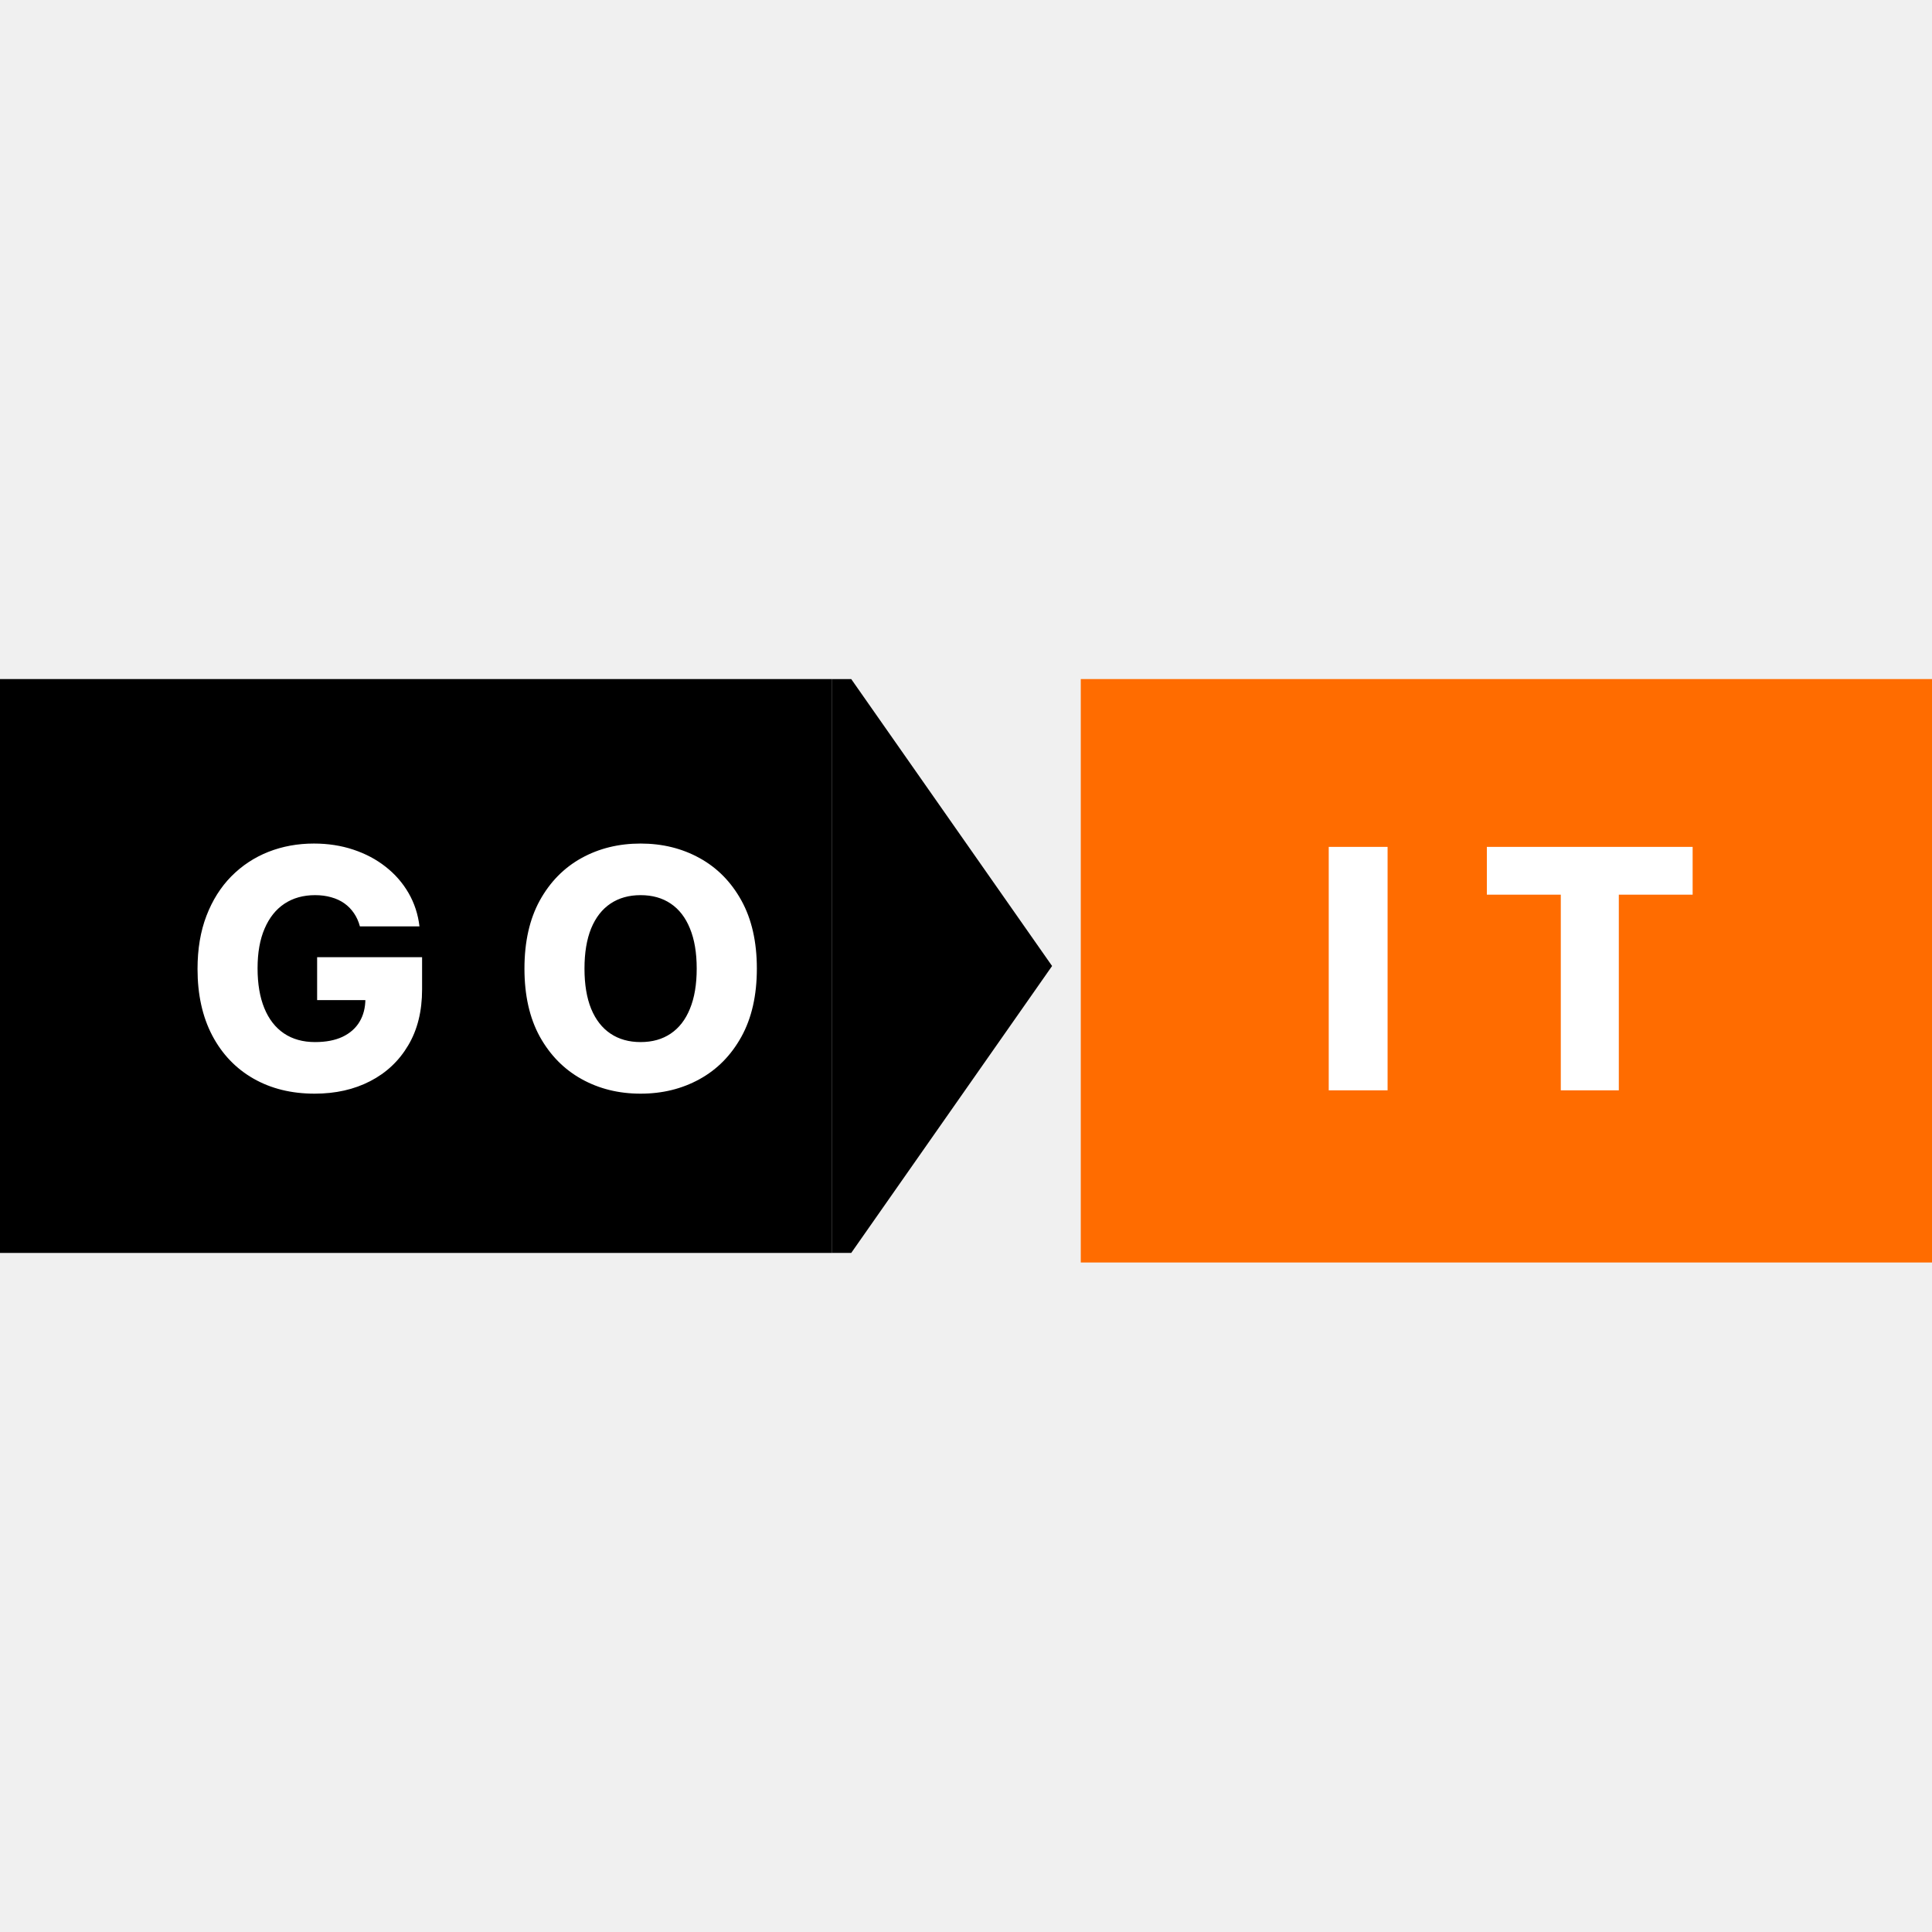
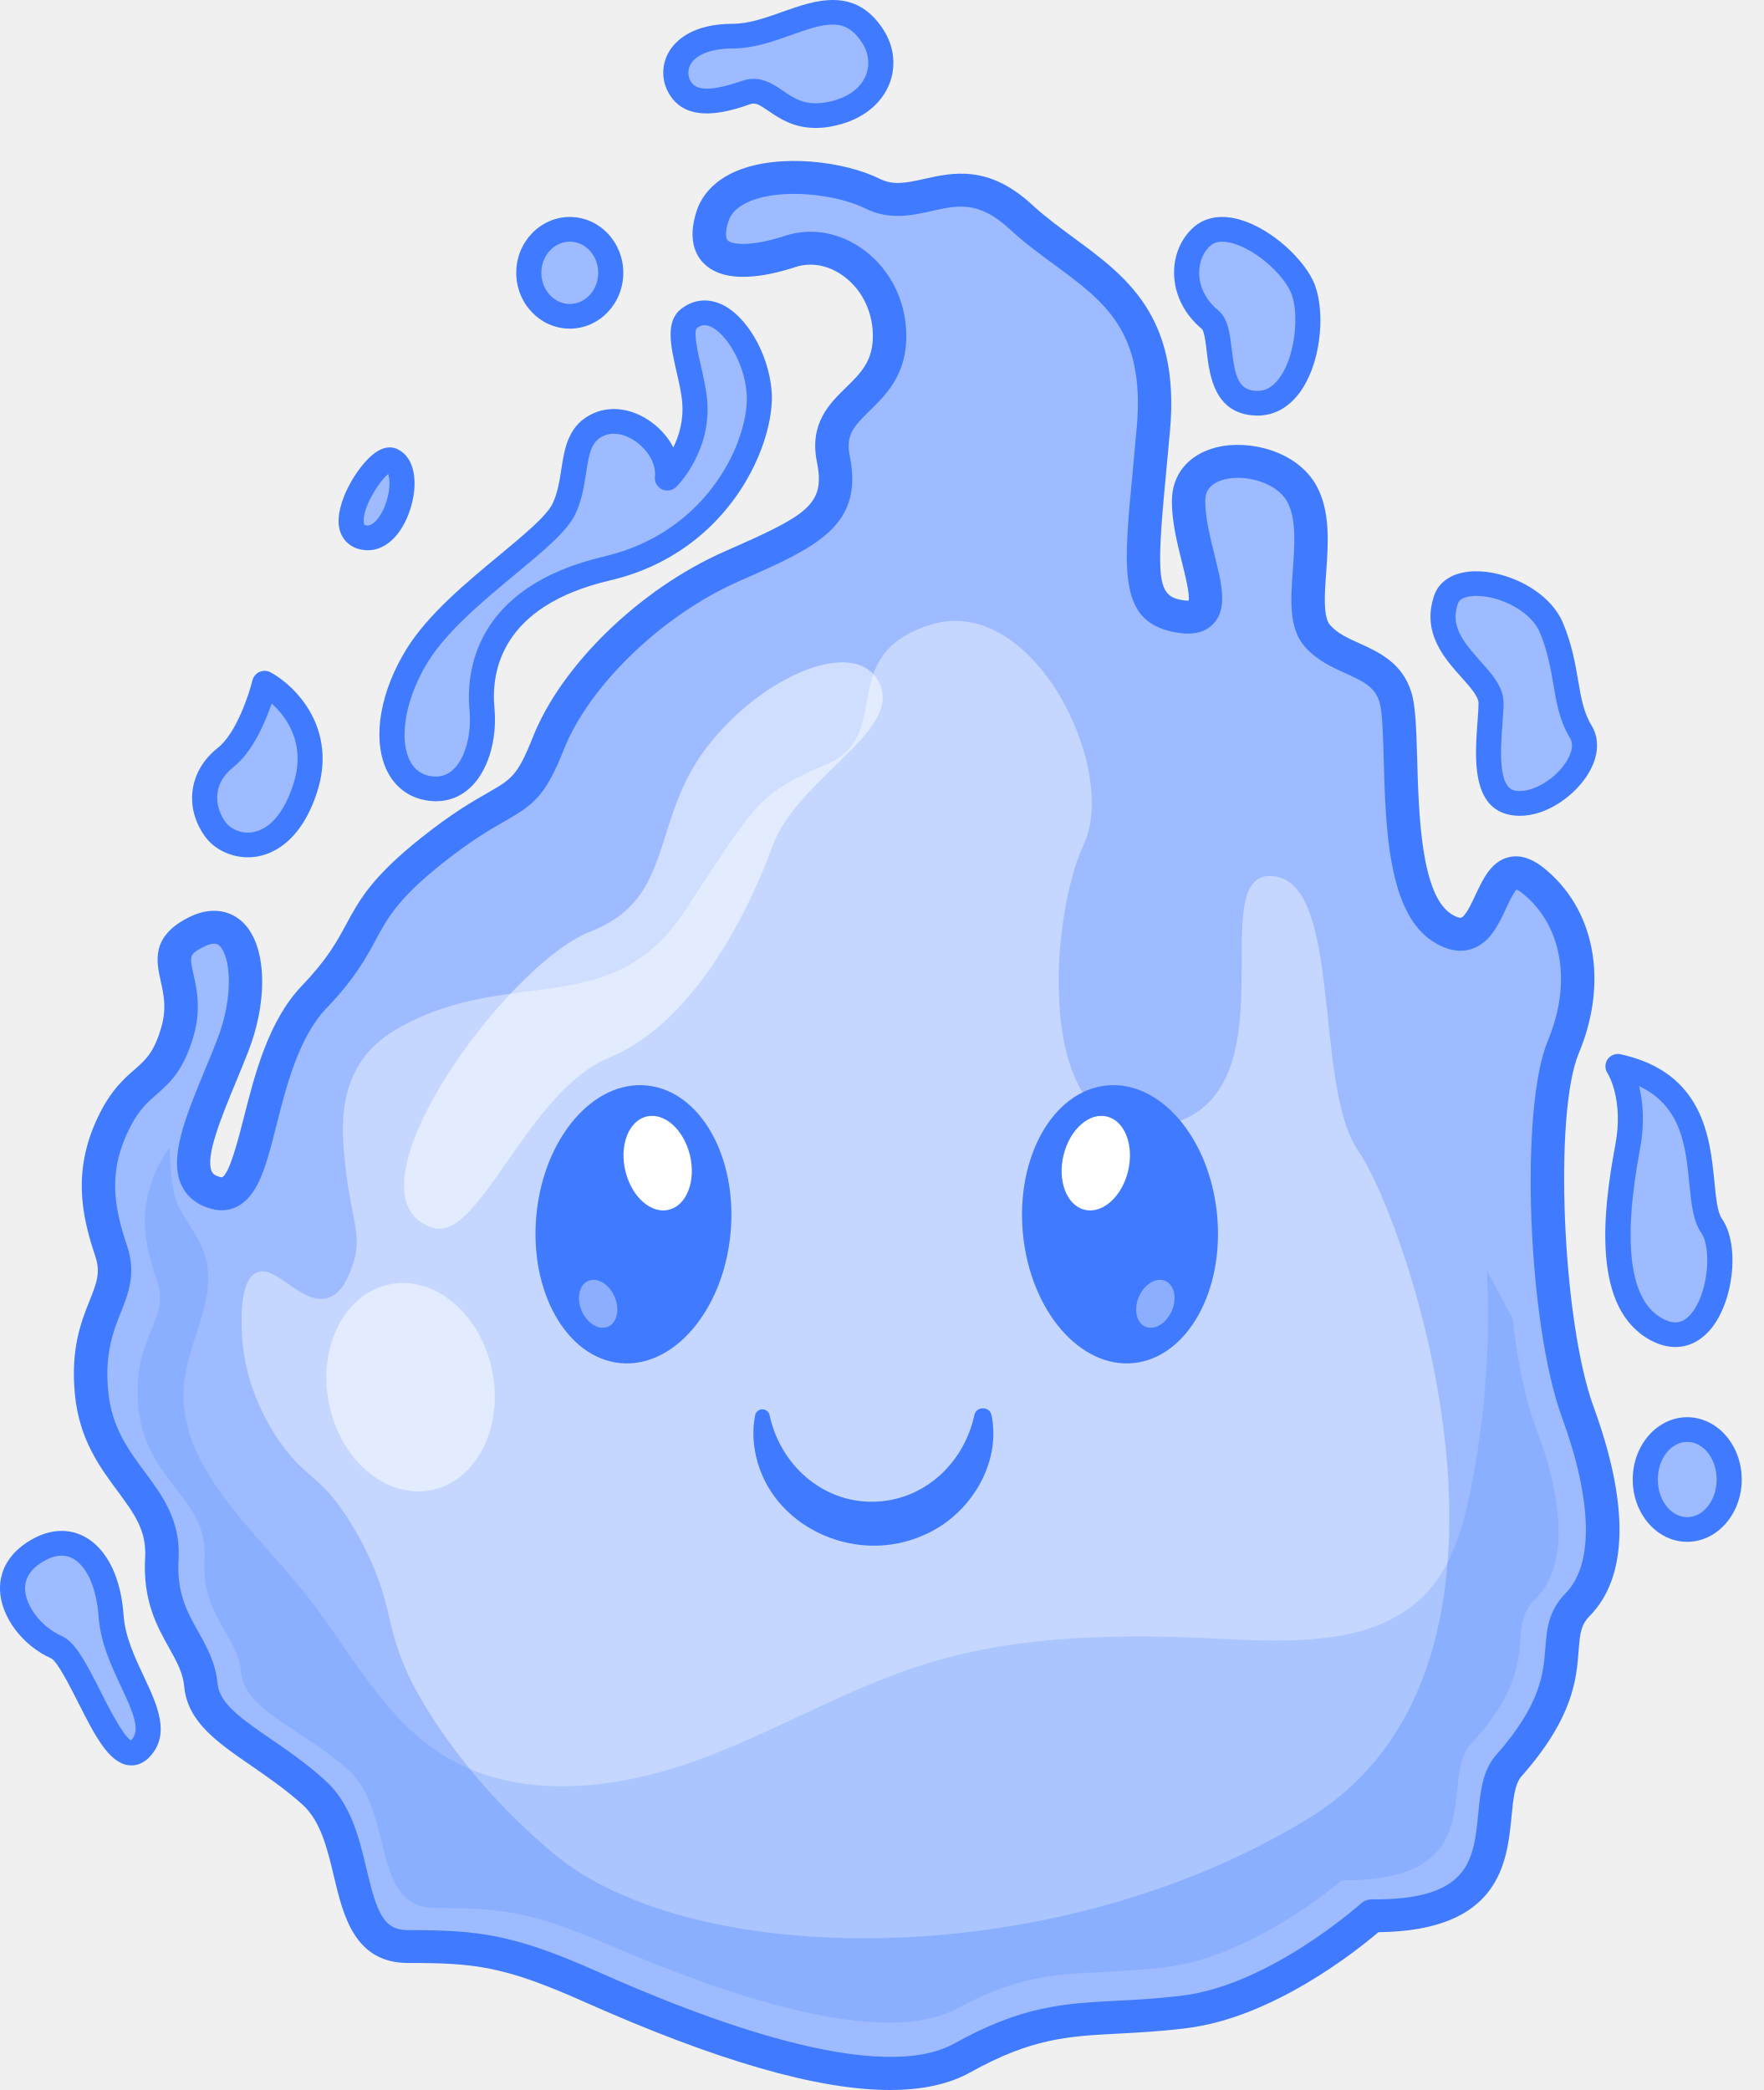
- <svg xmlns="http://www.w3.org/2000/svg" version="1.1" width="202" height="202">
-   <svg width="202" height="202" viewBox="0 0 202 202" fill="none">
-     <rect x="113" y="71" width="89" height="61" fill="#FF6C00" />
-     <rect y="71" width="87" height="60" fill="black" />
-     <path d="M89 71H87V131H89L110 101L89 71Z" fill="black" />
-     <path d="M37.631 96.86C37.49 96.338 37.283 95.879 37.01 95.481C36.736 95.075 36.401 94.731 36.003 94.449C35.605 94.168 35.149 93.956 34.636 93.815C34.122 93.666 33.559 93.592 32.945 93.592C31.711 93.592 30.642 93.89 29.739 94.487C28.844 95.083 28.152 95.953 27.663 97.097C27.174 98.232 26.93 99.611 26.93 101.235C26.93 102.868 27.166 104.26 27.638 105.412C28.11 106.563 28.794 107.442 29.689 108.047C30.584 108.651 31.669 108.954 32.945 108.954C34.072 108.954 35.025 108.772 35.804 108.407C36.591 108.034 37.188 107.508 37.594 106.828C38 106.149 38.203 105.349 38.203 104.43L39.346 104.566H33.157V100.08H44.131V103.448C44.131 105.726 43.647 107.678 42.677 109.302C41.716 110.926 40.39 112.173 38.7 113.043C37.018 113.913 35.083 114.348 32.896 114.348C30.468 114.348 28.334 113.822 26.495 112.77C24.655 111.717 23.222 110.217 22.194 108.27C21.167 106.315 20.653 103.995 20.653 101.31C20.653 99.222 20.964 97.37 21.585 95.754C22.207 94.13 23.073 92.755 24.183 91.628C25.302 90.501 26.594 89.647 28.061 89.067C29.536 88.487 31.122 88.197 32.821 88.197C34.296 88.197 35.667 88.409 36.935 88.831C38.211 89.254 39.338 89.85 40.316 90.621C41.302 91.392 42.101 92.307 42.715 93.368C43.328 94.428 43.709 95.593 43.858 96.86H37.631ZM79.133 101.273C79.133 104.073 78.594 106.447 77.517 108.395C76.44 110.342 74.981 111.821 73.142 112.832C71.311 113.843 69.256 114.348 66.977 114.348C64.69 114.348 62.631 113.838 60.8 112.819C58.969 111.8 57.515 110.321 56.437 108.382C55.369 106.435 54.834 104.065 54.834 101.273C54.834 98.472 55.369 96.098 56.437 94.151C57.515 92.204 58.969 90.725 60.8 89.714C62.631 88.703 64.69 88.197 66.977 88.197C69.256 88.197 71.311 88.703 73.142 89.714C74.981 90.725 76.44 92.204 77.517 94.151C78.594 96.098 79.133 98.472 79.133 101.273ZM72.844 101.273C72.844 99.615 72.608 98.215 72.135 97.072C71.671 95.928 71 95.062 70.122 94.474C69.252 93.886 68.204 93.592 66.977 93.592C65.759 93.592 64.711 93.886 63.833 94.474C62.954 95.062 62.279 95.928 61.807 97.072C61.343 98.215 61.111 99.615 61.111 101.273C61.111 102.93 61.343 104.33 61.807 105.474C62.279 106.617 62.954 107.483 63.833 108.071C64.711 108.66 65.759 108.954 66.977 108.954C68.204 108.954 69.252 108.66 70.122 108.071C71 107.483 71.671 106.617 72.135 105.474C72.608 104.33 72.844 102.93 72.844 101.273Z" fill="white" />
-     <path d="M145.079 88.546V114H138.926V88.546H145.079ZM155.458 93.542V88.546H176.973V93.542H169.255V114H163.189V93.542H155.458Z" fill="white" />
-   </svg>
-   <style>@media (prefers-color-scheme: light) { :root { filter: none; } }
- </style>
+ <svg xmlns="http://www.w3.org/2000/svg" width="27" height="32" viewBox="0 0 27 32" fill="none">
+   <g clip-path="url(#clip0_35226_848)">
+     <path d="M10.547 4.879C10.996 4.525 11.563 5.291 11.623 5.997C11.682 6.703 11.055 8.292 9.292 8.704C7.529 9.116 7.319 10.205 7.379 10.852C7.439 11.5 7.14 12.206 6.513 12.059C5.885 11.912 5.825 10.941 6.393 10.028C6.961 9.115 8.395 8.292 8.634 7.791C8.874 7.291 8.694 6.703 9.172 6.497C9.65 6.291 10.278 6.82 10.218 7.321C10.218 7.321 10.696 6.85 10.636 6.144C10.597 5.68 10.322 5.056 10.547 4.879Z" fill="#9EBBFF" />
+     <path d="M22.141 9.176C22.307 8.704 23.486 8.97 23.755 9.617C24.024 10.264 23.934 10.765 24.203 11.206C24.472 11.647 23.725 12.383 23.172 12.295C22.619 12.206 22.828 11.206 22.828 10.764C22.828 10.323 21.873 9.94 22.141 9.176Z" fill="#9EBBFF" />
+     <path d="M18.406 3.618C18.815 3.258 19.691 3.878 19.93 4.378C20.169 4.879 19.96 6.203 19.227 6.174C18.495 6.144 18.787 5.109 18.525 4.893C18.062 4.511 18.077 3.908 18.406 3.618Z" fill="#9EBBFF" />
+     <path d="M13.361 0.553C13.651 1.002 13.435 1.612 12.698 1.75C11.961 1.887 11.822 1.278 11.423 1.416C11.024 1.554 10.586 1.651 10.407 1.338C10.228 1.024 10.427 0.553 11.224 0.553C12.021 0.553 12.829 -0.271 13.361 0.553Z" fill="#9EBBFF" />
+     <path d="M8.724 4.843C9.07 4.843 9.351 4.544 9.351 4.177C9.351 3.809 9.07 3.511 8.724 3.511C8.377 3.511 8.096 3.809 8.096 4.177C8.096 4.544 8.377 4.843 8.724 4.843Z" fill="#9EBBFF" />
+     <path d="M6.002 7.047C5.779 6.936 5.048 8.086 5.546 8.224C6.044 8.361 6.358 7.223 6.002 7.047Z" fill="#9EBBFF" />
+     <path d="M4.052 10.46C4.052 10.46 5.028 10.99 4.67 12.079C4.311 13.167 3.534 13.03 3.295 12.697C3.056 12.363 3.056 11.912 3.454 11.597C3.853 11.283 4.052 10.46 4.052 10.46Z" fill="#9EBBFF" />
+     <path d="M24.771 16.326C24.771 16.326 25.07 16.768 24.921 17.562C24.772 18.356 24.533 19.915 25.369 20.358C26.206 20.799 26.535 19.239 26.206 18.768C25.878 18.298 26.385 16.678 24.771 16.326Z" fill="#9EBBFF" />
+     <path d="M25.832 23.418C26.187 23.418 26.475 23.075 26.475 22.653C26.475 22.23 26.187 21.888 25.832 21.888C25.477 21.888 25.189 22.23 25.189 22.653C25.189 23.075 25.477 23.418 25.832 23.418Z" fill="#9EBBFF" />
+     <path d="M0.625 23.712C1.179 23.429 1.641 23.889 1.701 24.742C1.761 25.595 2.568 26.331 2.149 26.773C1.731 27.214 1.245 25.39 0.864 25.22C0.281 24.96 -0.182 24.124 0.625 23.712Z" fill="#9EBBFF" />
+     <path d="M24.157 24.565C23.635 25.095 24.329 25.644 23.098 27.037C22.585 27.617 23.476 29.352 21.006 29.333C21.006 29.333 19.571 30.627 18.137 30.804C16.702 30.982 16.105 30.745 14.73 31.511C13.355 32.276 10.307 30.981 9.052 30.422C7.797 29.863 7.319 29.803 6.243 29.803C5.168 29.803 5.586 28.155 4.809 27.449C4.032 26.743 3.135 26.449 3.075 25.802C3.015 25.154 2.418 24.86 2.478 23.859C2.538 22.858 1.521 22.564 1.402 21.328C1.283 20.092 1.94 19.857 1.701 19.151C1.462 18.445 1.402 17.856 1.761 17.15C1.803 17.064 1.853 16.982 1.909 16.905C2.216 16.474 2.51 16.507 2.717 15.796C2.956 14.972 2.299 14.619 3.016 14.266C3.733 13.913 3.972 14.972 3.553 16.032C3.134 17.091 2.597 18.092 3.315 18.268C4.032 18.445 3.853 16.267 4.809 15.266C5.765 14.265 5.347 14.031 6.602 13.03C7.857 12.029 7.977 12.442 8.395 11.382C8.813 10.322 9.994 9.205 11.197 8.675C12.401 8.145 12.938 7.91 12.758 7.027C12.579 6.143 13.582 6.144 13.619 5.202C13.656 4.26 12.818 3.613 12.101 3.848C11.384 4.084 10.666 4.084 10.906 3.319C11.145 2.555 12.65 2.613 13.362 2.966C14.073 3.318 14.671 2.437 15.628 3.319C16.584 4.202 17.839 4.496 17.66 6.557C17.48 8.618 17.301 9.323 18.078 9.441C18.854 9.559 18.198 8.499 18.198 7.675C18.198 6.852 19.572 6.91 19.931 7.557C20.289 8.204 19.811 9.323 20.17 9.735C20.528 10.148 21.186 10.088 21.365 10.676C21.544 11.264 21.246 13.678 22.082 14.208C22.919 14.738 22.74 12.913 23.457 13.472C24.174 14.031 24.354 15.032 23.935 16.032C23.656 16.701 23.628 18.371 23.79 19.809C23.868 20.52 23.994 21.175 24.158 21.623C24.652 22.976 24.678 24.035 24.157 24.565Z" fill="#9EBBFF" />
+     <path d="M14.249 9.565C15.819 9.077 17.136 11.777 16.59 12.937C16.044 14.097 15.81 17.676 17.838 17.231C19.866 16.786 18.384 13.344 19.476 13.413C20.568 13.482 20.1 16.632 20.802 17.631C21.504 18.629 23.927 25.466 20.024 27.848C16.122 30.229 10.599 30.153 8.484 28.386C7.634 27.675 7.018 26.931 6.564 26.21C6.349 25.867 6.219 25.596 6.131 25.358C5.941 24.846 5.974 24.666 5.782 24.152C5.657 23.821 5.495 23.505 5.3 23.208C4.879 22.57 4.688 22.645 4.293 22.089C4.162 21.903 3.744 21.276 3.705 20.432C3.695 20.211 3.667 19.593 3.934 19.483C4.236 19.358 4.627 20.003 5.028 19.869C5.239 19.799 5.33 19.555 5.388 19.403C5.558 18.952 5.388 18.673 5.306 18.004C5.243 17.486 5.168 16.864 5.476 16.34C5.526 16.254 5.672 15.973 6.155 15.71C7.852 14.789 9.377 15.634 10.487 13.944C11.597 12.254 11.618 12.143 12.661 11.699C13.703 11.255 12.767 10.025 14.249 9.565Z" fill="#C6D7FF" />
+     <path d="M13.626 32C12.518 32 10.971 31.552 8.947 30.651C7.714 30.102 7.276 30.055 6.244 30.055C5.427 30.055 5.253 29.322 5.113 28.732C5.014 28.316 4.912 27.885 4.635 27.634C4.378 27.401 4.109 27.216 3.85 27.037C3.324 26.675 2.871 26.363 2.821 25.824C2.801 25.61 2.702 25.434 2.588 25.229C2.407 24.907 2.183 24.506 2.222 23.844C2.247 23.433 2.049 23.167 1.799 22.829C1.525 22.458 1.214 22.038 1.147 21.352C1.079 20.649 1.242 20.241 1.372 19.913C1.479 19.645 1.544 19.483 1.458 19.23C1.242 18.592 1.101 17.884 1.532 17.037C1.713 16.68 1.904 16.512 2.058 16.378C2.232 16.225 2.358 16.115 2.47 15.727C2.553 15.441 2.507 15.229 2.461 15.024C2.393 14.716 2.308 14.332 2.901 14.04C3.199 13.893 3.491 13.918 3.702 14.107C4.081 14.447 4.119 15.295 3.792 16.123C3.735 16.268 3.675 16.412 3.617 16.553C3.39 17.102 3.133 17.724 3.245 17.941C3.253 17.958 3.274 17.998 3.377 18.023C3.383 18.025 3.389 18.026 3.396 18.026C3.511 17.986 3.65 17.436 3.734 17.108C3.901 16.45 4.108 15.631 4.622 15.093C5.013 14.685 5.158 14.415 5.299 14.155C5.499 13.784 5.688 13.434 6.441 12.834C6.92 12.451 7.239 12.269 7.472 12.136C7.829 11.931 7.925 11.876 8.157 11.29C8.593 10.183 9.801 9.013 11.093 8.444L11.098 8.442C12.351 7.89 12.641 7.735 12.508 7.076C12.387 6.484 12.702 6.177 12.955 5.931C13.166 5.724 13.349 5.546 13.363 5.192C13.378 4.806 13.212 4.447 12.92 4.231C12.691 4.061 12.421 4.009 12.182 4.088C11.723 4.238 11.107 4.353 10.784 4.041C10.653 3.916 10.526 3.676 10.661 3.245C10.748 2.968 10.961 2.751 11.278 2.618C11.931 2.344 12.928 2.468 13.477 2.741C13.674 2.838 13.86 2.804 14.147 2.74C14.587 2.641 15.135 2.519 15.802 3.135C16.005 3.322 16.229 3.486 16.445 3.645C17.242 4.231 18.066 4.837 17.915 6.577C17.892 6.835 17.87 7.072 17.849 7.288C17.695 8.918 17.725 9.131 18.117 9.191C18.144 9.195 18.172 9.197 18.2 9.196C18.217 9.09 18.146 8.805 18.097 8.611C18.024 8.319 17.942 7.988 17.942 7.674C17.942 7.265 18.196 6.957 18.622 6.85C19.133 6.722 19.864 6.91 20.155 7.435C20.372 7.828 20.336 8.325 20.305 8.764C20.281 9.083 20.255 9.445 20.364 9.57C20.475 9.698 20.642 9.773 20.818 9.852C21.109 9.984 21.471 10.148 21.61 10.603C21.675 10.816 21.685 11.172 21.698 11.623C21.721 12.45 21.755 13.7 22.221 13.995C22.305 14.049 22.354 14.056 22.37 14.051C22.438 14.031 22.535 13.823 22.593 13.698C22.705 13.459 22.831 13.188 23.101 13.124C23.265 13.085 23.439 13.136 23.616 13.273C24.416 13.898 24.635 15.018 24.172 16.127C23.787 17.046 23.921 20.231 24.398 21.537C24.947 23.037 24.927 24.145 24.341 24.74C24.205 24.878 24.191 25.003 24.17 25.271C24.137 25.704 24.093 26.296 23.291 27.202C23.191 27.316 23.167 27.559 23.142 27.817C23.073 28.515 22.97 29.563 21.104 29.584C20.78 29.86 19.493 30.891 18.169 31.053C17.762 31.104 17.419 31.121 17.116 31.137C16.351 31.177 15.798 31.206 14.857 31.729C14.533 31.91 14.124 32 13.626 32ZM3.276 14.449C3.242 14.449 3.196 14.459 3.131 14.491C2.894 14.608 2.9 14.637 2.962 14.916C3.013 15.145 3.082 15.457 2.963 15.865C2.81 16.394 2.601 16.577 2.399 16.755C2.259 16.877 2.127 16.992 1.99 17.262C1.661 17.91 1.729 18.435 1.944 19.071C2.088 19.497 1.967 19.802 1.849 20.097C1.733 20.39 1.601 20.721 1.657 21.305C1.71 21.853 1.966 22.198 2.213 22.532C2.487 22.901 2.769 23.283 2.734 23.874C2.703 24.39 2.865 24.68 3.037 24.986C3.167 25.219 3.302 25.46 3.331 25.779C3.36 26.085 3.706 26.323 4.144 26.624C4.405 26.803 4.701 27.007 4.983 27.264C5.375 27.62 5.501 28.15 5.612 28.618C5.769 29.281 5.871 29.552 6.244 29.552C7.316 29.552 7.846 29.607 9.159 30.192C12.566 31.709 14.001 31.627 14.605 31.291C15.651 30.709 16.286 30.676 17.09 30.634C17.384 30.619 17.717 30.602 18.106 30.554C19.444 30.389 20.82 29.159 20.834 29.147C20.881 29.104 20.943 29.081 21.007 29.081H21.009C22.503 29.093 22.563 28.479 22.633 27.77C22.666 27.429 22.698 27.107 22.906 26.872C23.595 26.092 23.631 25.617 23.66 25.235C23.681 24.955 23.703 24.665 23.974 24.39C24.402 23.955 24.381 22.978 23.917 21.708C23.389 20.265 23.265 16.974 23.698 15.936C24.073 15.04 23.916 14.151 23.298 13.669C23.274 13.649 23.248 13.633 23.22 13.62C23.172 13.665 23.102 13.816 23.059 13.909C22.94 14.163 22.806 14.451 22.514 14.535C22.337 14.586 22.146 14.547 21.944 14.419C21.251 13.981 21.215 12.682 21.186 11.638C21.175 11.257 21.166 10.897 21.12 10.748C21.051 10.523 20.888 10.439 20.605 10.311C20.396 10.217 20.16 10.11 19.975 9.898C19.73 9.616 19.761 9.185 19.794 8.729C19.822 8.341 19.851 7.94 19.706 7.678C19.545 7.387 19.068 7.26 18.749 7.34C18.453 7.414 18.453 7.61 18.453 7.675C18.453 7.928 18.528 8.227 18.594 8.492C18.704 8.932 18.8 9.312 18.58 9.548C18.46 9.678 18.278 9.726 18.039 9.689C17.121 9.55 17.194 8.779 17.34 7.242C17.36 7.027 17.382 6.791 17.405 6.535C17.532 5.074 16.917 4.622 16.139 4.05C15.911 3.883 15.676 3.71 15.453 3.503C14.983 3.07 14.664 3.142 14.26 3.232C13.959 3.299 13.617 3.375 13.247 3.191C12.807 2.974 11.973 2.875 11.478 3.083C11.302 3.157 11.192 3.261 11.151 3.393C11.107 3.534 11.103 3.644 11.142 3.681C11.209 3.746 11.499 3.781 12.021 3.61C12.422 3.478 12.862 3.558 13.228 3.828C13.654 4.143 13.896 4.661 13.875 5.212C13.853 5.764 13.555 6.055 13.315 6.289C13.065 6.534 12.947 6.666 13.01 6.977C13.228 8.056 12.506 8.375 11.308 8.902L11.302 8.905C10.143 9.416 9.021 10.496 8.634 11.473C8.35 12.195 8.163 12.324 7.73 12.572C7.512 12.697 7.213 12.868 6.764 13.226C6.093 13.761 5.935 14.053 5.752 14.392C5.603 14.668 5.434 14.982 4.996 15.439C4.574 15.881 4.384 16.629 4.232 17.23C4.143 17.582 4.066 17.886 3.954 18.112C3.735 18.557 3.421 18.555 3.254 18.513C2.982 18.446 2.851 18.289 2.79 18.17C2.572 17.748 2.838 17.106 3.145 16.363C3.202 16.225 3.261 16.083 3.317 15.94C3.598 15.228 3.52 14.624 3.358 14.479C3.348 14.469 3.335 14.461 3.321 14.456C3.307 14.45 3.291 14.448 3.276 14.449Z" fill="#407BFF" />
+     <path d="M6.676 12.268C6.606 12.267 6.536 12.259 6.468 12.243C6.212 12.183 6.011 12.009 5.903 11.753C5.702 11.275 5.827 10.576 6.229 9.929C6.557 9.404 7.133 8.926 7.642 8.504C8.017 8.193 8.37 7.9 8.46 7.711C8.538 7.548 8.567 7.364 8.594 7.186C8.644 6.862 8.7 6.494 9.095 6.324C9.366 6.207 9.694 6.259 9.973 6.463C10.114 6.565 10.229 6.697 10.309 6.85C10.396 6.674 10.469 6.436 10.445 6.16C10.433 6.018 10.395 5.851 10.358 5.69C10.268 5.296 10.183 4.923 10.427 4.731C10.605 4.591 10.818 4.562 11.028 4.651C11.42 4.817 11.765 5.401 11.814 5.981C11.879 6.752 11.2 8.452 9.336 8.888C7.679 9.275 7.518 10.274 7.57 10.835C7.617 11.347 7.462 11.837 7.173 12.083C7.036 12.203 6.859 12.269 6.676 12.268ZM9.398 6.64C9.347 6.64 9.296 6.65 9.249 6.67C9.057 6.753 9.022 6.923 8.973 7.243C8.943 7.438 8.91 7.659 8.808 7.872C8.682 8.136 8.332 8.426 7.889 8.793C7.403 9.197 6.851 9.654 6.556 10.127C6.227 10.656 6.108 11.251 6.258 11.609C6.319 11.754 6.42 11.843 6.557 11.876C6.701 11.909 6.821 11.884 6.922 11.798C7.117 11.632 7.224 11.259 7.188 10.87C7.137 10.32 7.236 8.991 9.247 8.521C10.887 8.138 11.487 6.675 11.431 6.013C11.391 5.537 11.106 5.097 10.876 4.999C10.796 4.966 10.734 4.974 10.667 5.026C10.614 5.089 10.691 5.426 10.733 5.608C10.772 5.782 10.813 5.961 10.828 6.129C10.894 6.913 10.376 7.434 10.354 7.455C10.325 7.483 10.289 7.501 10.25 7.508C10.211 7.514 10.17 7.509 10.134 7.492C10.098 7.474 10.069 7.447 10.05 7.412C10.03 7.378 10.023 7.339 10.027 7.3C10.049 7.12 9.935 6.907 9.744 6.767C9.631 6.684 9.509 6.641 9.398 6.641V6.64Z" fill="#407BFF" />
+     <path d="M23.27 12.491C23.227 12.491 23.184 12.488 23.142 12.481C22.523 12.382 22.582 11.587 22.621 11.061C22.629 10.949 22.637 10.843 22.637 10.764C22.637 10.663 22.504 10.514 22.376 10.371C22.116 10.081 21.76 9.683 21.96 9.113C22.039 8.889 22.262 8.755 22.572 8.747C23.062 8.735 23.721 9.035 23.933 9.545C24.069 9.872 24.118 10.162 24.162 10.417C24.207 10.68 24.245 10.907 24.368 11.108C24.505 11.333 24.473 11.622 24.281 11.902C24.069 12.21 23.668 12.491 23.27 12.491ZM22.605 9.124H22.583C22.516 9.126 22.357 9.141 22.323 9.237C22.205 9.573 22.381 9.805 22.664 10.121C22.847 10.326 23.021 10.519 23.021 10.764C23.021 10.857 23.012 10.969 23.003 11.088C22.975 11.476 22.931 12.064 23.203 12.107C23.438 12.144 23.779 11.957 23.963 11.689C24.013 11.617 24.12 11.435 24.039 11.302C23.879 11.039 23.832 10.768 23.783 10.479C23.741 10.232 23.697 9.975 23.577 9.687C23.438 9.351 22.959 9.124 22.605 9.124Z" fill="#407BFF" />
+     <path d="M19.253 6.363C19.242 6.363 19.231 6.363 19.22 6.362C18.589 6.337 18.519 5.741 18.476 5.386C18.463 5.27 18.44 5.075 18.402 5.037C18.136 4.818 17.981 4.51 17.976 4.191C17.971 3.91 18.081 3.65 18.278 3.477C18.436 3.339 18.649 3.292 18.894 3.341C19.391 3.441 19.921 3.916 20.104 4.298C20.29 4.687 20.254 5.485 19.927 5.971C19.753 6.228 19.521 6.363 19.253 6.363ZM18.713 3.7C18.639 3.7 18.579 3.72 18.534 3.76C18.42 3.86 18.357 4.015 18.36 4.185C18.363 4.397 18.466 4.598 18.649 4.749C18.802 4.875 18.829 5.102 18.858 5.342C18.909 5.771 18.963 5.974 19.236 5.985C19.381 5.991 19.502 5.918 19.607 5.762C19.85 5.401 19.892 4.744 19.756 4.459C19.617 4.167 19.186 3.786 18.817 3.712C18.783 3.704 18.748 3.7 18.713 3.7Z" fill="#407BFF" />
+     <path d="M12.488 1.959C12.147 1.959 11.932 1.812 11.767 1.699C11.611 1.592 11.561 1.569 11.487 1.595C11.199 1.694 10.524 1.927 10.241 1.43C10.184 1.333 10.154 1.222 10.155 1.11C10.155 0.997 10.186 0.887 10.244 0.79C10.338 0.631 10.591 0.364 11.224 0.364C11.467 0.364 11.727 0.271 11.978 0.182C12.475 0.005 13.092 -0.215 13.523 0.451C13.698 0.721 13.726 1.037 13.603 1.318C13.464 1.633 13.148 1.858 12.734 1.935C12.653 1.951 12.57 1.959 12.488 1.959ZM11.538 1.207C11.72 1.207 11.864 1.305 11.986 1.389C12.164 1.51 12.332 1.626 12.663 1.564C12.954 1.51 13.162 1.369 13.251 1.168C13.323 1.004 13.304 0.816 13.199 0.654C12.946 0.262 12.651 0.344 12.109 0.538C11.826 0.638 11.534 0.742 11.224 0.742C10.902 0.742 10.665 0.83 10.575 0.981C10.551 1.021 10.539 1.067 10.539 1.113C10.539 1.16 10.551 1.205 10.575 1.245C10.662 1.397 10.904 1.395 11.361 1.238C11.418 1.218 11.477 1.207 11.538 1.207Z" fill="#407BFF" />
+     <path d="M8.724 5.032C8.272 5.032 7.904 4.648 7.904 4.177C7.904 3.706 8.272 3.322 8.724 3.322C9.176 3.322 9.543 3.706 9.543 4.177C9.543 4.648 9.176 5.032 8.724 5.032ZM8.724 3.7C8.484 3.7 8.288 3.914 8.288 4.177C8.288 4.44 8.484 4.654 8.724 4.654C8.964 4.654 9.159 4.44 9.159 4.177C9.159 3.914 8.964 3.7 8.724 3.7Z" fill="#407BFF" />
+     <path d="M5.632 8.425C5.585 8.425 5.539 8.418 5.494 8.406C5.334 8.362 5.225 8.243 5.193 8.08C5.123 7.71 5.472 7.133 5.734 6.939C5.892 6.822 6.014 6.841 6.088 6.878C6.395 7.03 6.402 7.498 6.251 7.882C6.115 8.228 5.885 8.425 5.632 8.425ZM5.943 7.257C5.802 7.375 5.556 7.762 5.568 7.987C5.57 8.034 5.58 8.037 5.598 8.042C5.709 8.073 5.828 7.91 5.893 7.746C5.979 7.527 5.972 7.338 5.943 7.257Z" fill="#407BFF" />
+     <path d="M3.796 13.126C3.535 13.126 3.281 13.005 3.138 12.806C2.814 12.354 2.896 11.796 3.335 11.45C3.618 11.227 3.814 10.628 3.865 10.416C3.872 10.388 3.886 10.362 3.905 10.339C3.923 10.317 3.947 10.299 3.974 10.287C4.001 10.276 4.031 10.27 4.06 10.271C4.09 10.273 4.119 10.281 4.144 10.295C4.53 10.504 5.174 11.158 4.852 12.137C4.599 12.906 4.159 13.081 3.919 13.117C3.879 13.123 3.837 13.126 3.796 13.126ZM4.159 10.772C4.06 11.062 3.867 11.514 3.574 11.745C3.232 12.015 3.294 12.367 3.452 12.587C3.519 12.681 3.677 12.77 3.862 12.743C4.125 12.704 4.347 12.447 4.487 12.02C4.696 11.387 4.385 10.975 4.159 10.772V10.772Z" fill="#407BFF" />
+     <path d="M25.652 20.624C25.531 20.624 25.405 20.591 25.278 20.524C24.373 20.046 24.533 18.585 24.732 17.527C24.864 16.828 24.614 16.434 24.612 16.431C24.591 16.399 24.579 16.363 24.58 16.325C24.58 16.287 24.592 16.25 24.613 16.219C24.635 16.188 24.666 16.164 24.701 16.15C24.737 16.136 24.776 16.133 24.813 16.142C26.083 16.419 26.182 17.424 26.248 18.09C26.272 18.332 26.294 18.562 26.364 18.661C26.647 19.066 26.543 19.967 26.165 20.382C26.019 20.542 25.842 20.624 25.652 20.624ZM25.096 16.631C25.153 16.863 25.186 17.188 25.109 17.596C24.836 19.051 24.953 19.924 25.459 20.191C25.629 20.281 25.759 20.263 25.879 20.13C26.153 19.829 26.214 19.115 26.047 18.876C25.922 18.696 25.896 18.432 25.865 18.127C25.81 17.563 25.748 16.934 25.096 16.631Z" fill="#407BFF" />
+     <path d="M25.832 23.607C25.372 23.607 24.998 23.179 24.998 22.653C24.998 22.127 25.372 21.699 25.832 21.699C26.293 21.699 26.667 22.127 26.667 22.653C26.667 23.179 26.292 23.607 25.832 23.607ZM25.832 22.077C25.584 22.077 25.382 22.335 25.382 22.653C25.382 22.97 25.584 23.229 25.832 23.229C26.081 23.229 26.283 22.97 26.283 22.653C26.283 22.335 26.081 22.077 25.832 22.077Z" fill="#407BFF" />
+     <path d="M2.013 27.03C1.996 27.03 1.979 27.029 1.963 27.027C1.659 26.983 1.444 26.556 1.194 26.062C1.076 25.829 0.88 25.44 0.785 25.392C0.342 25.195 0.012 24.753 0 24.342C-0.009 24.009 0.182 23.726 0.536 23.544C0.801 23.409 1.074 23.405 1.304 23.533C1.638 23.718 1.852 24.153 1.892 24.729C1.915 25.057 2.062 25.37 2.204 25.673C2.408 26.107 2.618 26.555 2.289 26.902C2.193 27.003 2.092 27.03 2.013 27.03ZM0.944 23.818C0.871 23.818 0.795 23.838 0.714 23.88C0.49 23.994 0.379 24.146 0.384 24.331C0.392 24.597 0.637 24.912 0.943 25.048C1.149 25.14 1.303 25.429 1.538 25.894C1.66 26.136 1.884 26.579 2.006 26.647L2.009 26.644C2.155 26.491 2.046 26.235 1.857 25.831C1.707 25.513 1.538 25.152 1.51 24.755C1.479 24.316 1.332 23.982 1.117 23.863C1.064 23.833 1.004 23.818 0.944 23.818Z" fill="#407BFF" />
+     <path d="M15.181 21.667C15.334 22.419 14.844 23.209 14.136 23.507C13.143 23.952 11.898 23.428 11.598 22.386C11.53 22.148 11.515 21.898 11.562 21.667C11.567 21.642 11.581 21.62 11.601 21.604C11.621 21.587 11.646 21.578 11.671 21.578C11.697 21.578 11.722 21.586 11.742 21.602C11.762 21.618 11.777 21.64 11.782 21.664C11.945 22.429 12.59 23.001 13.361 22.993C14.126 22.987 14.753 22.423 14.918 21.667C14.946 21.527 15.154 21.528 15.18 21.667L15.181 21.667Z" fill="#407BFF" />
+     <g opacity="0.5">
+       <path d="M6.593 22.817C7.284 22.687 7.708 21.875 7.538 21.003C7.369 20.132 6.671 19.531 5.979 19.662C5.288 19.792 4.864 20.604 5.034 21.475C5.203 22.347 5.901 22.947 6.593 22.817Z" fill="white" />
+     </g>
+     <g opacity="0.5">
+       <path d="M6.63 18.799C7.345 19.018 8.064 16.712 9.331 16.191C10.598 15.669 11.433 14.028 11.822 12.966C12.21 11.904 13.805 11.211 13.468 10.469C13.131 9.727 11.672 10.324 10.812 11.454C9.953 12.585 10.336 13.764 9.039 14.263C7.742 14.762 5.15 18.345 6.63 18.799Z" fill="white" />
+     </g>
+     <g opacity="0.2">
+       <path d="M23.505 24.485C23.015 24.964 23.667 25.459 22.51 26.717C22.028 27.24 22.866 28.808 20.544 28.789C20.544 28.789 19.196 29.958 17.848 30.118C16.499 30.278 15.938 30.064 14.646 30.756C13.354 31.447 10.489 30.278 9.309 29.772C8.129 29.267 7.681 29.214 6.67 29.214C5.659 29.214 6.052 27.726 5.321 27.089C4.591 26.451 3.748 26.186 3.692 25.601C3.636 25.017 3.074 24.751 3.131 23.847C3.187 22.944 2.232 22.679 2.12 21.562C2.008 20.446 2.625 20.234 2.4 19.597C2.175 18.959 2.12 18.428 2.456 17.79C2.497 17.713 2.543 17.639 2.596 17.569C2.61 17.93 2.63 18.292 2.756 18.516C2.885 18.748 3.057 18.962 3.137 19.213C3.34 19.858 2.885 20.514 2.818 21.184C2.695 22.424 3.858 23.384 4.654 24.376C5.362 25.259 5.87 26.345 6.87 26.923C7.983 27.566 9.426 27.401 10.645 26.962C11.863 26.524 12.976 25.839 14.218 25.462C15.654 25.024 17.195 25.017 18.703 25.092C19.788 25.146 21.028 25.188 21.783 24.448C22.217 24.023 22.391 23.422 22.51 22.841C22.738 21.727 22.823 20.589 22.765 19.453C22.896 19.699 23.028 19.944 23.159 20.19C23.233 20.832 23.351 21.424 23.505 21.828C23.97 23.05 23.994 24.007 23.505 24.485Z" fill="#407BFF" />
+     </g>
+     <path d="M16.942 16.62C17.762 16.538 18.52 17.422 18.634 18.596C18.748 19.769 18.175 20.787 17.355 20.87C16.534 20.952 15.777 20.067 15.662 18.894C15.548 17.721 16.121 16.703 16.942 16.62Z" fill="#407BFF" />
+     <path d="M16.999 17.112C17.261 17.219 17.373 17.619 17.251 18.004C17.128 18.389 16.817 18.614 16.555 18.506C16.294 18.399 16.181 18 16.304 17.614C16.427 17.229 16.738 17.004 16.999 17.112Z" fill="white" />
+     <path d="M17.88 19.634C18.003 19.725 18.018 19.945 17.913 20.126C17.808 20.307 17.622 20.382 17.498 20.291C17.375 20.201 17.36 19.981 17.465 19.799C17.57 19.618 17.756 19.544 17.88 19.634Z" fill="#8BAEFF" />
+     <path d="M9.905 16.62C9.084 16.538 8.327 17.422 8.213 18.596C8.099 19.769 8.671 20.787 9.492 20.87C10.312 20.952 11.07 20.067 11.184 18.894C11.298 17.721 10.726 16.703 9.905 16.62Z" fill="#407BFF" />
+     <path d="M9.847 17.112C9.586 17.219 9.473 17.619 9.596 18.004C9.718 18.389 10.03 18.614 10.291 18.506C10.553 18.399 10.665 18 10.543 17.614C10.42 17.229 10.109 17.004 9.847 17.112Z" fill="white" />
+     <path d="M8.967 19.634C8.844 19.725 8.829 19.945 8.934 20.126C9.039 20.307 9.225 20.382 9.348 20.291C9.472 20.201 9.487 19.981 9.382 19.799C9.277 19.618 9.091 19.544 8.967 19.634Z" fill="#8BAEFF" />
+   </g>
+   <defs>
+     <clipPath id="clip0_35226_848">
+       <rect width="26.667" height="32" fill="white" />
+     </clipPath>
+   </defs>
</svg>
